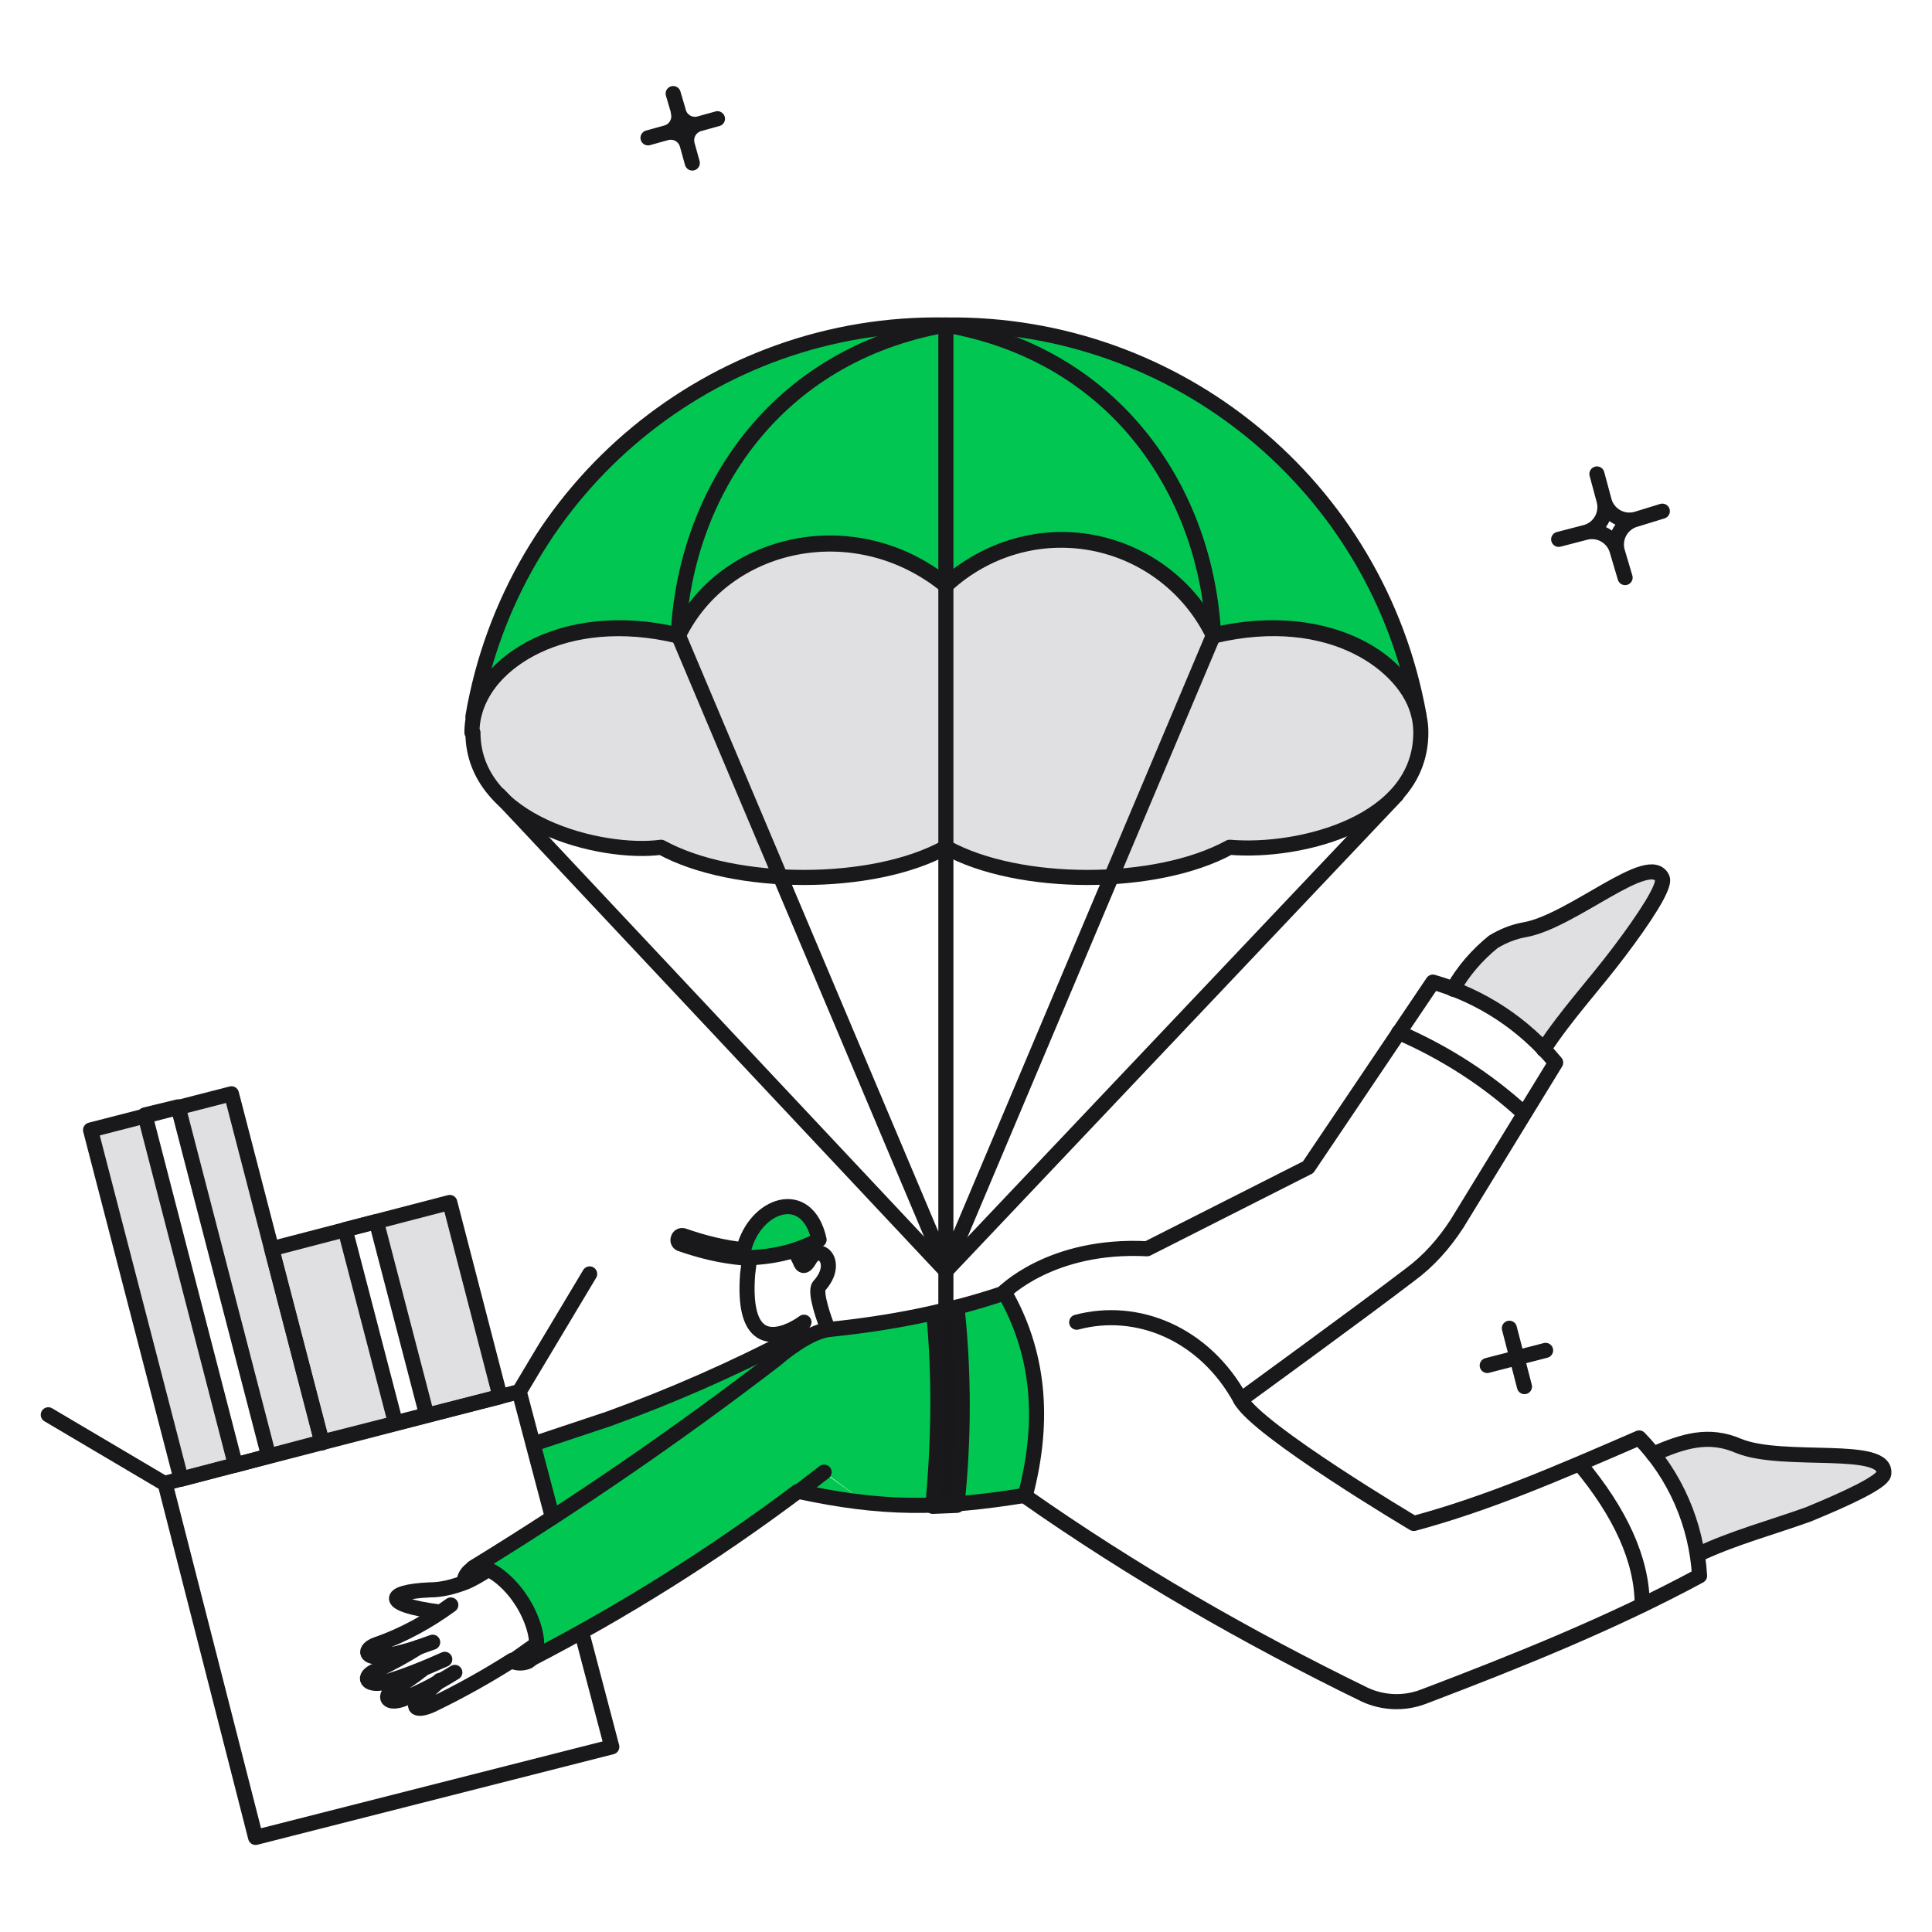
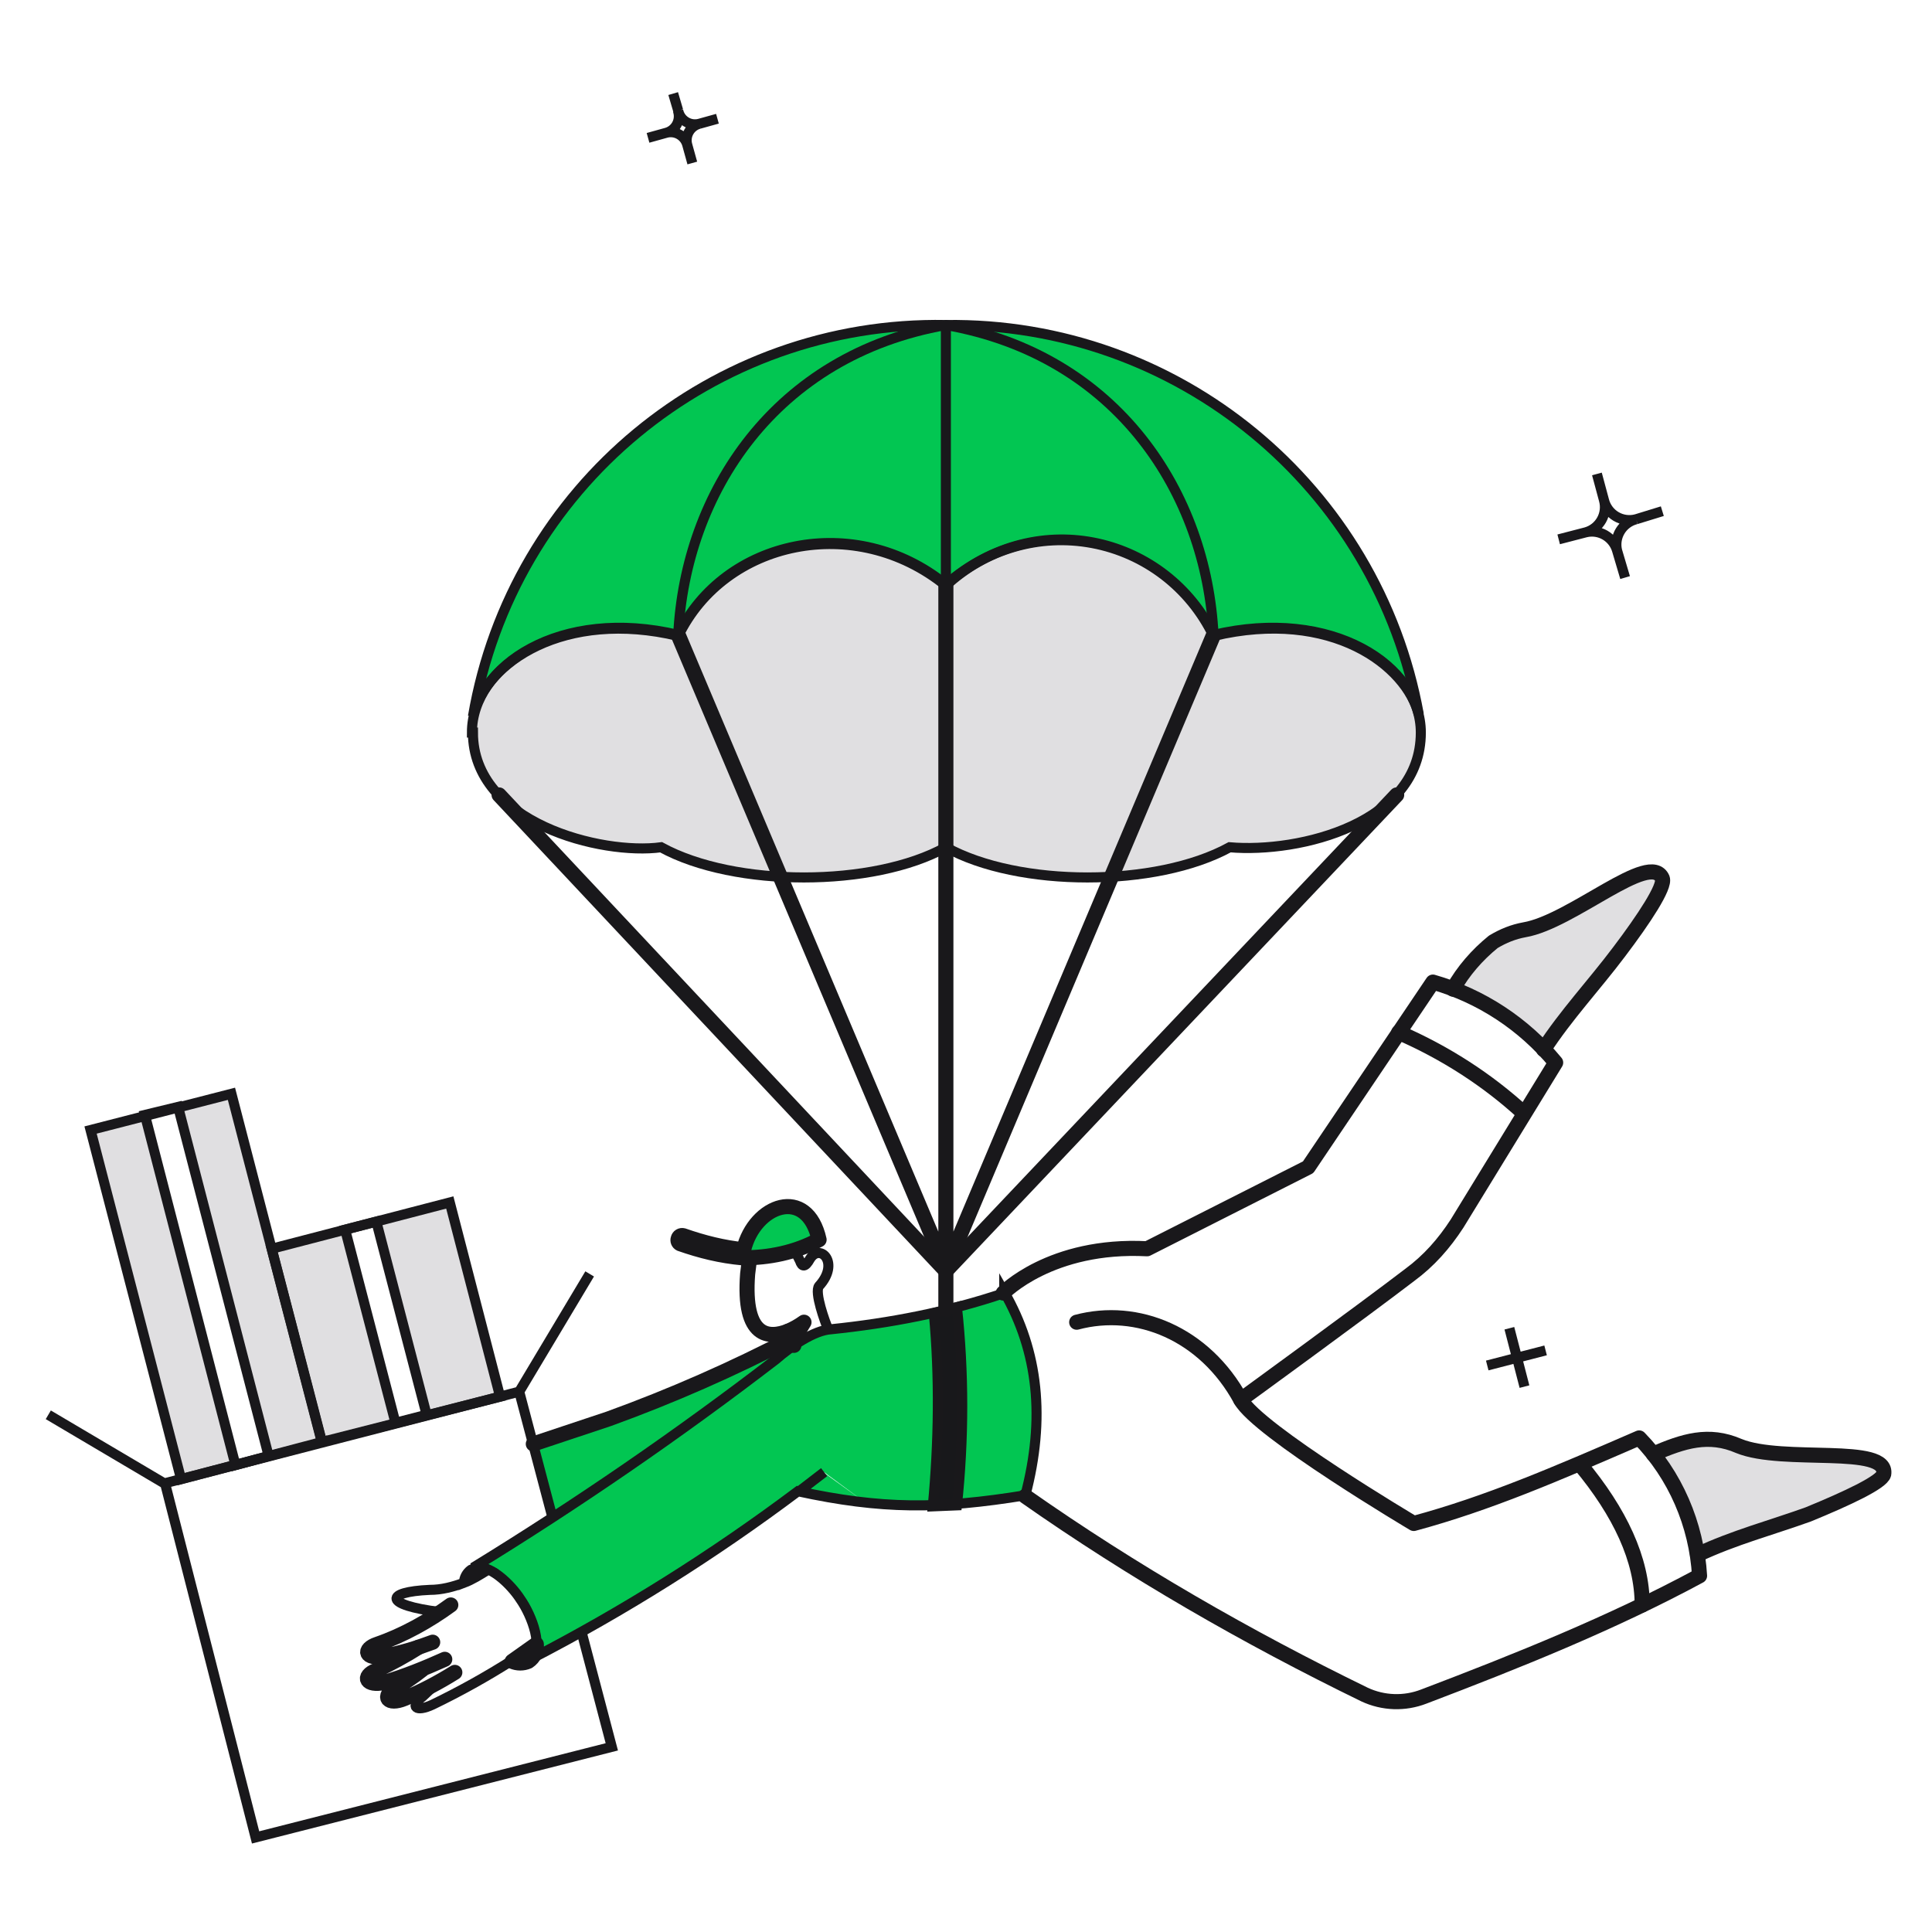
<svg xmlns="http://www.w3.org/2000/svg" fill="none" viewBox="0 0 192 192">
  <path d="M73.9 124.2c-2-.2-4-.7-6-1.4a.4.4 0 0 0-.2.8c2 .7 4 1.2 6.1 1.4 2.6 0 5.3-.5 7.6-1.8-1.2-5.4-6.4-3.5-7.5 1ZM141 71a47.1 47.1 0 0 0-47-38.7 46.8 46.8 0 0 0-47 38.9c1.2-5.5 9.1-10.8 20.4-8.1C72 53.6 85 50.8 94 58.1c9.3-8.1 22-4.5 26.6 5 11.8-2.8 19.2 3 20.3 7.8Z" fill="#02C652" />
  <path fill-rule="evenodd" clip-rule="evenodd" d="m42.4 140.6 7.3-1.8-5-19.3-7.3 1.9 5 19.2Zm-1.5.4-1.6.5-5-19.3-7.3 1.9 5 19.2L41 141Z" fill="#E0DFE1" />
  <path fill-rule="evenodd" clip-rule="evenodd" d="m18 147 14-3.7-9-34.7-7 1.8 1.7-.4 9 34.7-3.3.9-9-34.8-5.4 1.4 9 34.7Z" fill="#E0DFE1" />
  <path fill-rule="evenodd" clip-rule="evenodd" d="M82.6 132.1c5.8-.5 11.6-1.8 17.2-3.6 3.4 5.9 4.1 12.6 2 20.2-5.1 1-10.4 1.2-15.7.7l-4.3-3.1c-9.1 7.1-18.9 13.3-29.1 18.7 2.4-1.8-2.6-10.1-5.7-9.1l7.9-5.1-1.9-7.3c8.9-2.7 17.5-6.3 25.7-10.6l.1.8a8.6 8.6 0 0 1 3.8-1.6Zm-3.3 16.2 2.6-2 4.2 3.1c-2.3-.2-4.5-.6-6.8-1.1Z" fill="#02C652" />
  <path d="M78.3 132.3c.2.2.3.6.4.9l1.2-1.8c-.5.4-1 .6-1.6.9ZM165.2 87.3c-1.2-2.8-9 4.3-13.7 5.1-1.1.2-2.2.6-3.1 1.2-1.6 1.3-3 3-4 4.7 3.4 1.3 6.5 3.3 9 6 2.2-3.4 5-6.5 7.5-9.7 2.5-3.4 4.6-6.5 4.3-7.3ZM172.8 143.7c-1-.5-2.1-.7-3.3-.7-1.8.2-3.5.7-5.2 1.5a22 22 0 0 1 4.4 10c3.6-1.7 7.4-2.7 11-4 3.9-1.6 7.3-3.2 7.5-4 .5-3-10-1-14.4-2.8ZM53.3 163.4l-2.4 1.6a1.7 1.7 0 0 0 1.8 0c.4-.5.6-1 .6-1.6ZM48.5 156c-.8.5-1.6 1-2.4 1.3.1-1.4 1.1-1.8 2.4-1.3Z" fill="#E0DFE1" />
  <path d="m95.2 129.9-2.4.5c.6 6.4.5 12.9-.1 19.3l2.4-.1c.7-6.6.7-13.2 0-19.7Z" fill="#18181B" />
  <path d="M46.9 72.8c0-6.6 8.8-12.5 20.5-9.7C72 53.6 85 50.8 94 58.1c9.3-8.1 22-4.5 26.6 5 11.8-2.8 20.6 3.1 20.6 9.7 0 9-12 12-19 11.4-7.3 4-21 4-28.2 0-7.2 4-21 4-28.3 0C59.8 85 47 81.8 47 72.8Z" fill="#E0DFE1" />
  <path d="M49.6 79 94 126.3l44.8-47.3" stroke="#19181B" stroke-width="1.5" stroke-linecap="round" stroke-linejoin="round" />
  <path d="M94 126.2v3.9" stroke="#19181B" stroke-width="1.5" stroke-linecap="round" />
  <path d="M94 58v68.2M120.6 63.1l-26.6 63-26.6-63M53 143.5l7.5-2.5a150 150 0 0 0 18.2-8" stroke="#19181B" stroke-width="1.5" stroke-linecap="round" stroke-linejoin="round" />
  <path d="M78.3 132.3a8 8 0 0 0 1.6-.9l-1.1 1.8" stroke="#19181B" stroke-width="1.5" stroke-linecap="round" stroke-linejoin="round" />
  <path d="M78.9 133.7c-.1-.5-.3-1-.6-1.4-1.8.7-4.5.8-4-5.7l.2-1.6" stroke="#19181B" stroke-width="1.5" stroke-linecap="round" stroke-linejoin="round" />
  <path d="M73.9 124.2c-2-.2-4-.7-6-1.4a.4.4 0 0 0-.5.3.4.4 0 0 0 .2.5c2 .7 4 1.2 6.2 1.4 2.6 0 5.2-.5 7.6-1.8-1.2-5.4-6.4-3.5-7.5 1ZM123.3 139.1s12.1-8.8 16.8-12.4c1.9-1.4 3.4-3.1 4.7-5.1l9.8-16a24.6 24.6 0 0 0-12.2-8L130 116l-16 8.1c-9.6-.5-14.3 4.4-14.3 4.4" stroke="#19181B" stroke-width="1.5" stroke-linecap="round" stroke-linejoin="round" />
  <path d="M144.4 98.3c1-1.8 2.4-3.4 4-4.7 1-.6 2-1 3.1-1.2 4.7-.8 12.5-7.9 13.7-5.1.3.8-1.8 4-4.3 7.3-2.4 3.2-5.3 6.3-7.5 9.7M101.9 148.7c10.7 7.5 22 14 33.7 19.7a7.5 7.5 0 0 0 5.9.2c9.2-3.5 18.7-7.3 27.4-12-.3-5.1-2.4-10-6-13.7-8.3 3.6-15 6.5-22.4 8.5 0 0-15.5-9.2-17.2-12.3-3.6-6.6-10.3-9.3-16.3-7.7" stroke="#19181B" stroke-width="1.5" stroke-linecap="round" stroke-linejoin="round" />
  <path d="M168.7 154.5c3.6-1.7 7.4-2.7 11-4 3.9-1.6 7.3-3.2 7.5-4 .5-3-10-1-14.4-2.8-3-1.3-5.5-.5-8.5.8M157 145.5c4 4.8 6.2 9.5 6.2 14M139 102.6c4.6 2 8.8 4.7 12.4 8M44.8 159.5c-2.2 1.6-4.7 3-7.3 3.9-1.5.5-1.2 1.5.6 1.2 1.7-.3 3.3-.8 4.9-1.4" stroke="#19181B" stroke-width="1.5" stroke-linecap="round" stroke-linejoin="round" />
  <path d="M41.6 163.7a38 38 0 0 1-4.2 2.3c-1.5.6-1 1.6.8 1.2 2-.6 4-1.4 6-2.3M42 165.9c-1 .8-2.2 1.6-2.7 1.8-1.4.9-.8 1.8.9 1.1 1.7-.7 3.4-1.6 5-2.6M53.3 163.4a1.8 1.8 0 0 1-.8 1.7 2 2 0 0 1-1.6 0l2.4-1.7Z" stroke="#19181B" stroke-width="1.5" stroke-linecap="round" stroke-linejoin="round" />
-   <path d="m43.7 167-1.7 1.6c-1.3 1-.7 1.6 1 .8a78 78 0 0 0 7.9-4.4M48.5 156a1.9 1.9 0 0 0-1.7 0 1.7 1.7 0 0 0-.7 1.3c.8-.3 1.6-.8 2.4-1.3ZM43.7 160.2c-5.6-.7-5.5-2-1-2.2 1.2 0 2.3-.3 3.4-.7" stroke="#19181B" stroke-width="1.5" stroke-linecap="round" stroke-linejoin="round" />
-   <path d="m57.8 162.2 3 11.4-35.4 9-9-35.2 35.2-9.1 3.3 12.5M16.3 147.4l-11.5-6.8M51.6 138.3l7-11.7" stroke="#19181B" stroke-width="1.5" stroke-linecap="round" stroke-linejoin="round" />
-   <path d="M32 143.3 18 147l-9-34.7 14-3.6 9 34.7Z" stroke="#19181B" stroke-width="1.5" stroke-linecap="round" stroke-linejoin="round" />
-   <path d="m26.7 144.7-3.3.9-9-34.8 3.3-.8 9 34.7ZM49.7 138.8 32 143.3l-5-19.2 17.7-4.6 5 19.3Z" stroke="#19181B" stroke-width="1.5" stroke-linecap="round" stroke-linejoin="round" />
-   <path d="m42.4 140.6-3.1.8-5-19.2 3.1-.8 5 19.2ZM81.9 146.3l-2.6 2M99.8 128.5c-5.6 1.9-11.4 3-17.2 3.6-1.7.1-4 1.7-5.5 3A348.4 348.4 0 0 1 47 155.8c1.6-.5 3.8 1.7 4.7 3.1 1.2 1.7 2.4 5 1 6 9.3-4.8 18.2-10.4 26.6-16.7 8.3 1.8 14 1.8 22.6.4 2-7.6 1.3-14.3-2.1-20.2Z" stroke="#19181B" stroke-width="1.5" stroke-linecap="round" stroke-linejoin="round" />
-   <path d="M92.8 130.5c.6 6.4.5 12.8-.1 19.2l2.4-.1c.7-6.6.7-13.2 0-19.7l-2.3.6ZM47 71.2a46.8 46.8 0 0 1 47-38.9A47.1 47.1 0 0 1 141 71c-1.2-4.8-8.6-10.6-20.4-7.8a16.8 16.8 0 0 0-26.6-5c-9-7.3-22-4.5-26.6 5-11.3-2.7-19.2 2.6-20.4 8Zm0 0a6.9 6.9 0 0 0 0 0Z" stroke="#19181B" stroke-width="1.5" stroke-linecap="round" stroke-linejoin="round" />
-   <path d="M120.6 63.1c-.7-14-9.5-27.8-26.6-30.8-17 3-25.9 16.7-26.6 30.8M94 32.3v25.8" stroke="#19181B" stroke-width="1.5" stroke-linecap="round" stroke-linejoin="round" />
-   <path d="M46.9 72.8c0-6.6 8.8-12.5 20.5-9.7C72 53.6 85 50.8 94 58.1c9.3-8.1 22-4.5 26.6 5 11.8-2.8 20.6 3.1 20.6 9.7 0 9-12 12-19 11.4-7.3 4-21 4-28.2 0-7.2 4-21 4-28.3 0C59.8 85 47 81.8 47 72.8ZM165.2 50.8l-2.6.8M159.4 49.7l-.7-2.6M161.5 57.4l-.8-2.7M157.6 52.9l-2.7.7M159.4 49.7a2.6 2.6 0 0 0 3.2 1.9 2.6 2.6 0 0 0-1.9 3.1 2.6 2.6 0 0 0-3.1-1.8 2.6 2.6 0 0 0 1.8-3.2ZM71.3 11.8l-1.8.5M67.4 11l-.5-1.7M68.8 16.2l-.5-1.8M66.2 13.2l-1.8.5M67.4 11a1.7 1.7 0 0 0 2.1 1.3 1.7 1.7 0 0 0-1.2 2.1 1.7 1.7 0 0 0-2.1-1.2 1.7 1.7 0 0 0 1.2-2.1ZM150 132l1.5 5.8M153.6 134.2l-5.8 1.5M79 124.3l.5 1c.2.6.5.7 1-.2 1-1.6 3 .4.9 2.7-.5.6.6 3.6.9 4.3" stroke="#19181B" stroke-width="1.5" stroke-linecap="round" stroke-linejoin="round" />
+   <path d="m43.7 167-1.7 1.6c-1.3 1-.7 1.6 1 .8a78 78 0 0 0 7.9-4.4M48.5 156a1.9 1.9 0 0 0-1.7 0 1.7 1.7 0 0 0-.7 1.3c.8-.3 1.6-.8 2.4-1.3ZM43.7 160.2c-5.6-.7-5.5-2-1-2.2 1.2 0 2.3-.3 3.4-.7" stroke="#19181B" strokeWidth="1.5" strokeLinecap="round" strokeLinejoin="round" />
+   <path d="m57.8 162.2 3 11.4-35.4 9-9-35.2 35.2-9.1 3.3 12.5M16.3 147.4l-11.5-6.8M51.6 138.3l7-11.7" stroke="#19181B" strokeWidth="1.5" strokeLinecap="round" strokeLinejoin="round" />
+   <path d="M32 143.3 18 147l-9-34.7 14-3.6 9 34.7Z" stroke="#19181B" strokewidth="1.5" strokeLinecap="round" strokeLinejoin="round" />
+   <path d="m26.7 144.7-3.3.9-9-34.8 3.3-.8 9 34.7ZM49.7 138.8 32 143.3l-5-19.2 17.7-4.6 5 19.3Z" stroke="#19181B" strokeWidth="1.5" strokeLinecap="round" strokeLinejoin="round" />
+   <path d="m42.4 140.6-3.1.8-5-19.2 3.1-.8 5 19.2ZM81.9 146.3l-2.6 2M99.8 128.5c-5.6 1.9-11.4 3-17.2 3.6-1.7.1-4 1.7-5.5 3A348.4 348.4 0 0 1 47 155.8c1.6-.5 3.8 1.7 4.7 3.1 1.2 1.7 2.4 5 1 6 9.3-4.8 18.2-10.4 26.6-16.7 8.3 1.8 14 1.8 22.6.4 2-7.6 1.3-14.3-2.1-20.2Z" stroke="#19181B" strokeWidth="1.5" strokeLinecap="round" strokeLinejoin="round" />
+   <path d="M92.8 130.5c.6 6.4.5 12.8-.1 19.2l2.4-.1c.7-6.6.7-13.2 0-19.7l-2.3.6ZM47 71.2a46.8 46.8 0 0 1 47-38.9A47.1 47.1 0 0 1 141 71c-1.2-4.8-8.6-10.6-20.4-7.8a16.8 16.8 0 0 0-26.6-5c-9-7.3-22-4.5-26.6 5-11.3-2.7-19.2 2.6-20.4 8Zm0 0a6.9 6.9 0 0 0 0 0Z" stroke="#19181B" strokeWidth="1.5" strokeLinecap="round" strokeLinejoin="round" />
+   <path d="M120.6 63.1c-.7-14-9.5-27.8-26.6-30.8-17 3-25.9 16.7-26.6 30.8M94 32.3v25.8" stroke="#19181B" strokeWidth="1.5" strokeLinecap="round" strokeLinejoin="round" />
+   <path d="M46.9 72.8c0-6.6 8.8-12.5 20.5-9.7C72 53.6 85 50.8 94 58.1c9.3-8.1 22-4.5 26.6 5 11.8-2.8 20.6 3.1 20.6 9.7 0 9-12 12-19 11.4-7.3 4-21 4-28.2 0-7.2 4-21 4-28.3 0C59.8 85 47 81.8 47 72.8ZM165.2 50.8l-2.6.8M159.4 49.7l-.7-2.6M161.5 57.4l-.8-2.7M157.6 52.9l-2.7.7M159.4 49.7a2.6 2.6 0 0 0 3.2 1.9 2.6 2.6 0 0 0-1.9 3.1 2.6 2.6 0 0 0-3.1-1.8 2.6 2.6 0 0 0 1.8-3.2ZM71.3 11.8l-1.8.5M67.4 11l-.5-1.7M68.8 16.2l-.5-1.8M66.2 13.2l-1.8.5M67.4 11a1.7 1.7 0 0 0 2.1 1.3 1.7 1.7 0 0 0-1.2 2.1 1.7 1.7 0 0 0-2.1-1.2 1.7 1.7 0 0 0 1.2-2.1ZM150 132l1.5 5.8M153.6 134.2l-5.8 1.5M79 124.3l.5 1c.2.6.5.7 1-.2 1-1.6 3 .4.9 2.7-.5.6.6 3.6.9 4.3" stroke="#19181B" strokeWidth="1.5" strokeLinecap="round" strokeLinejoin="round" />
</svg>
